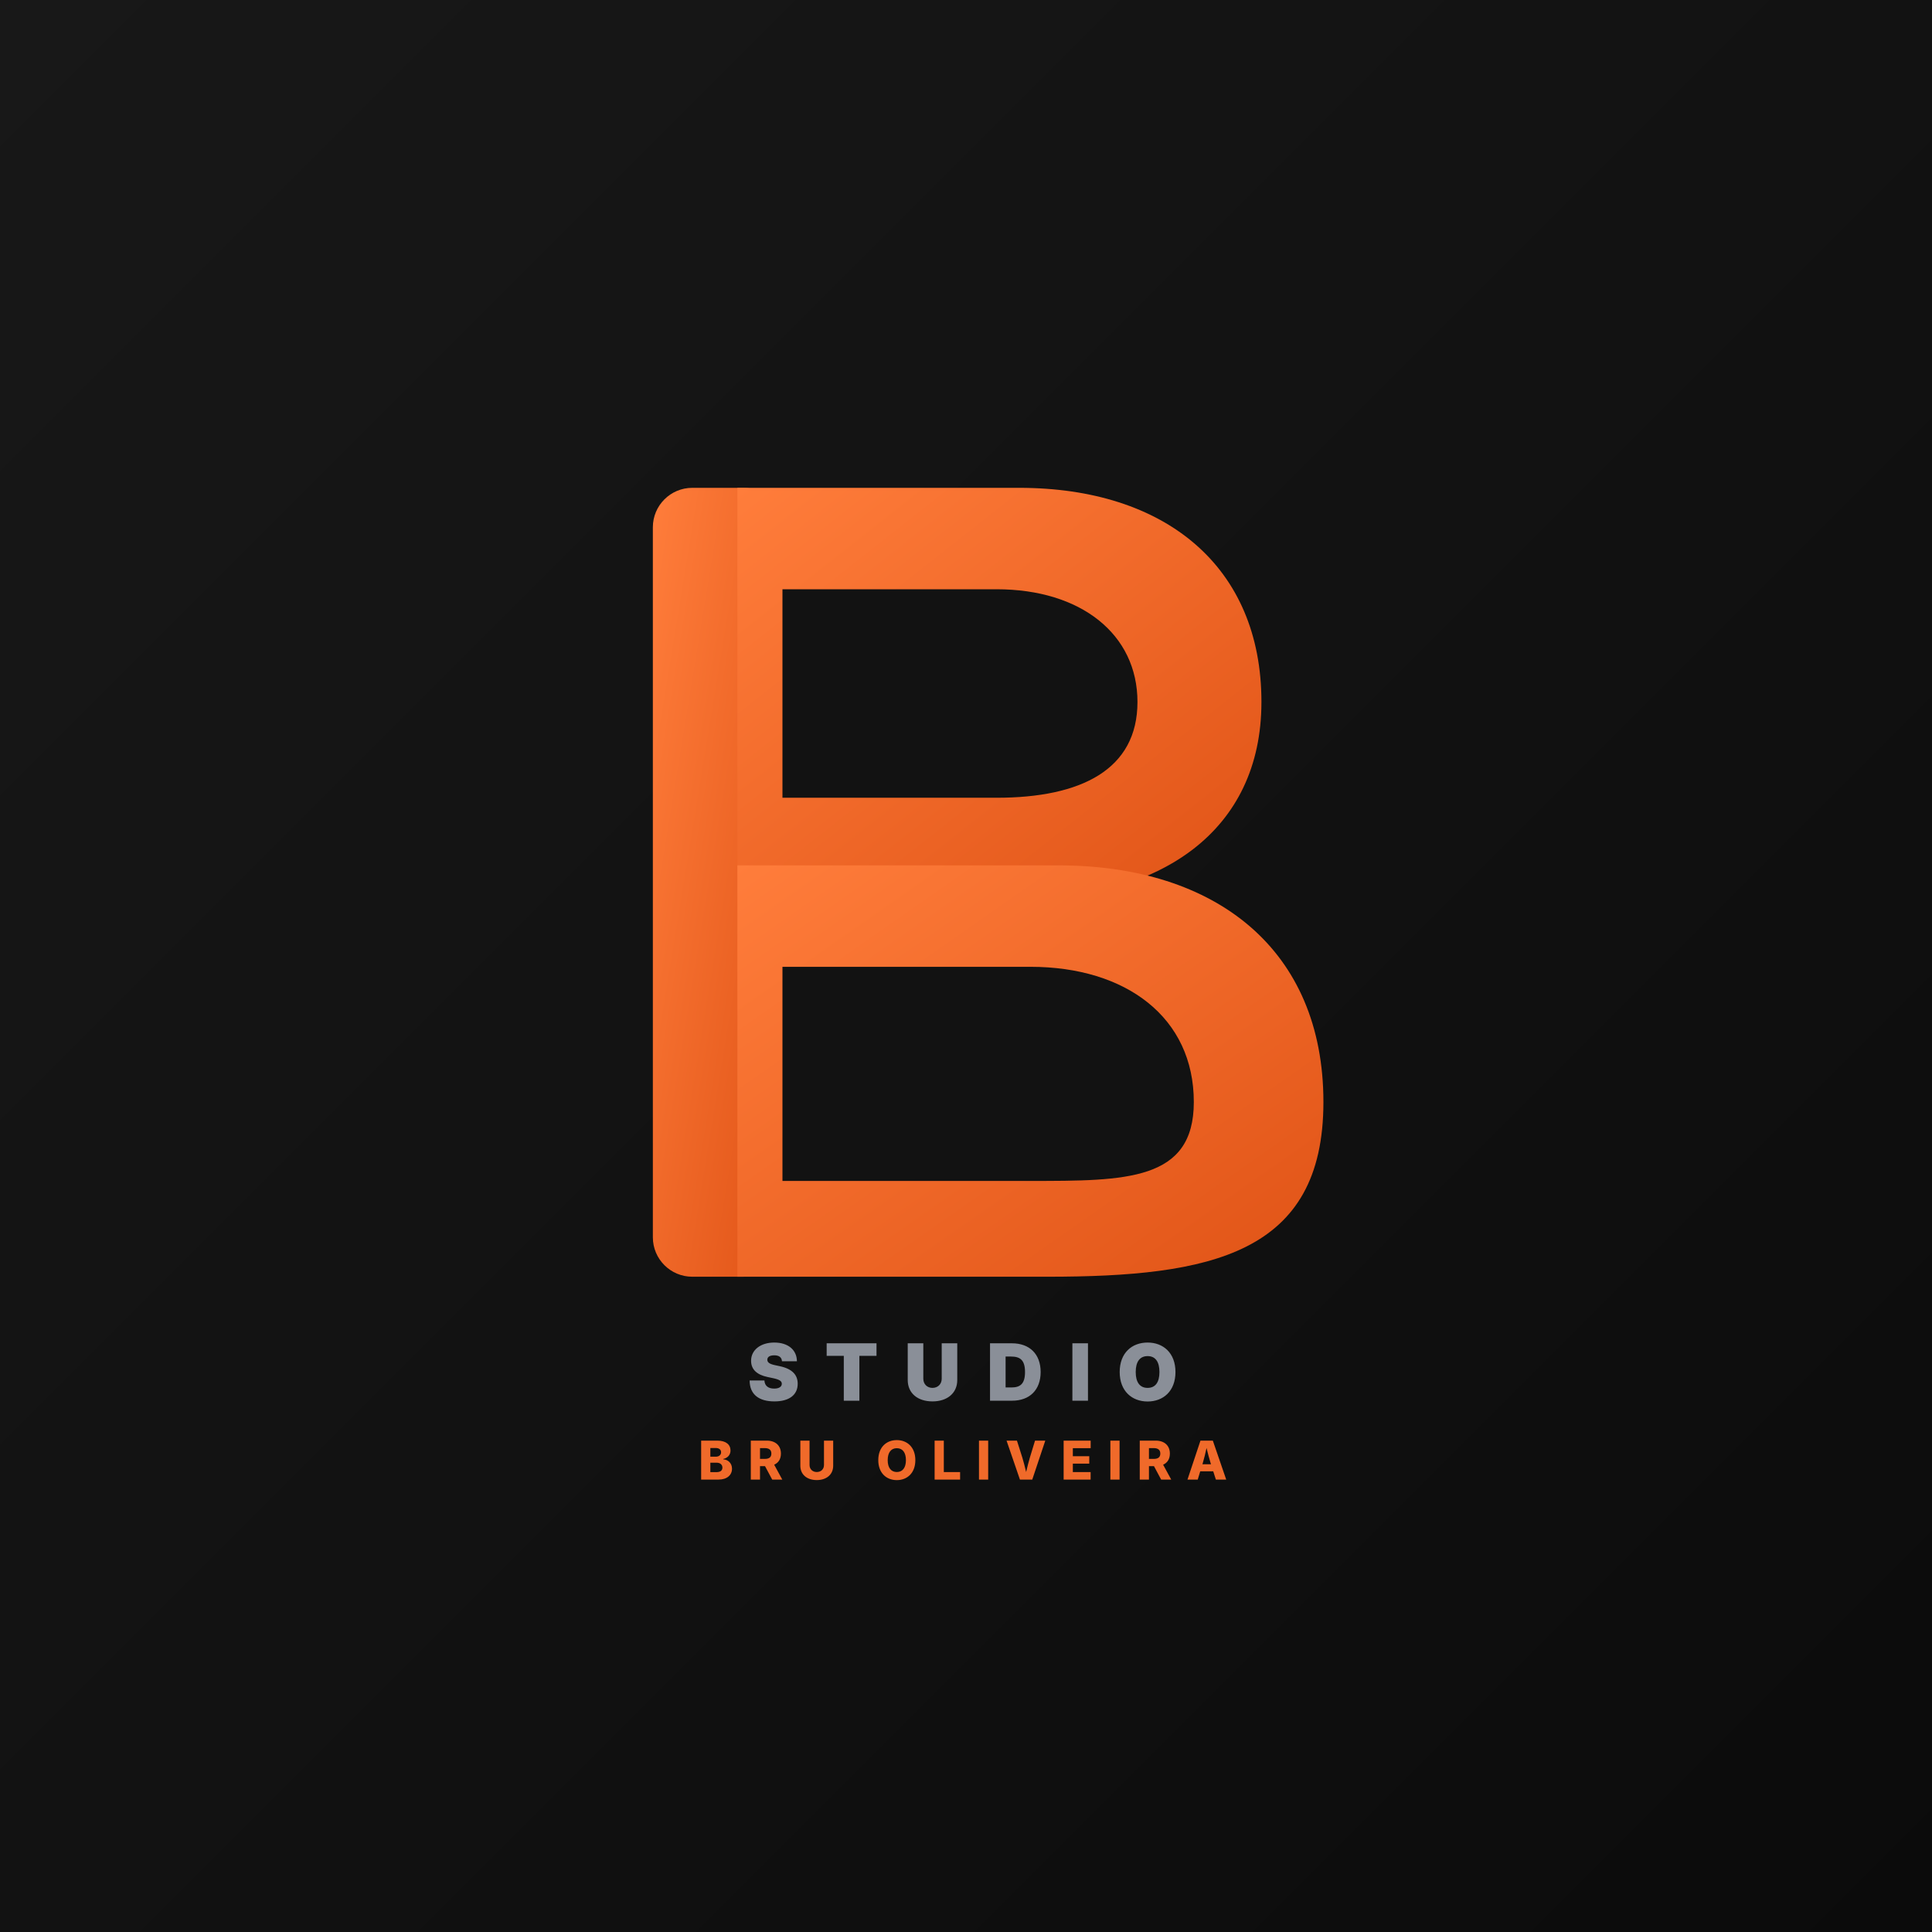
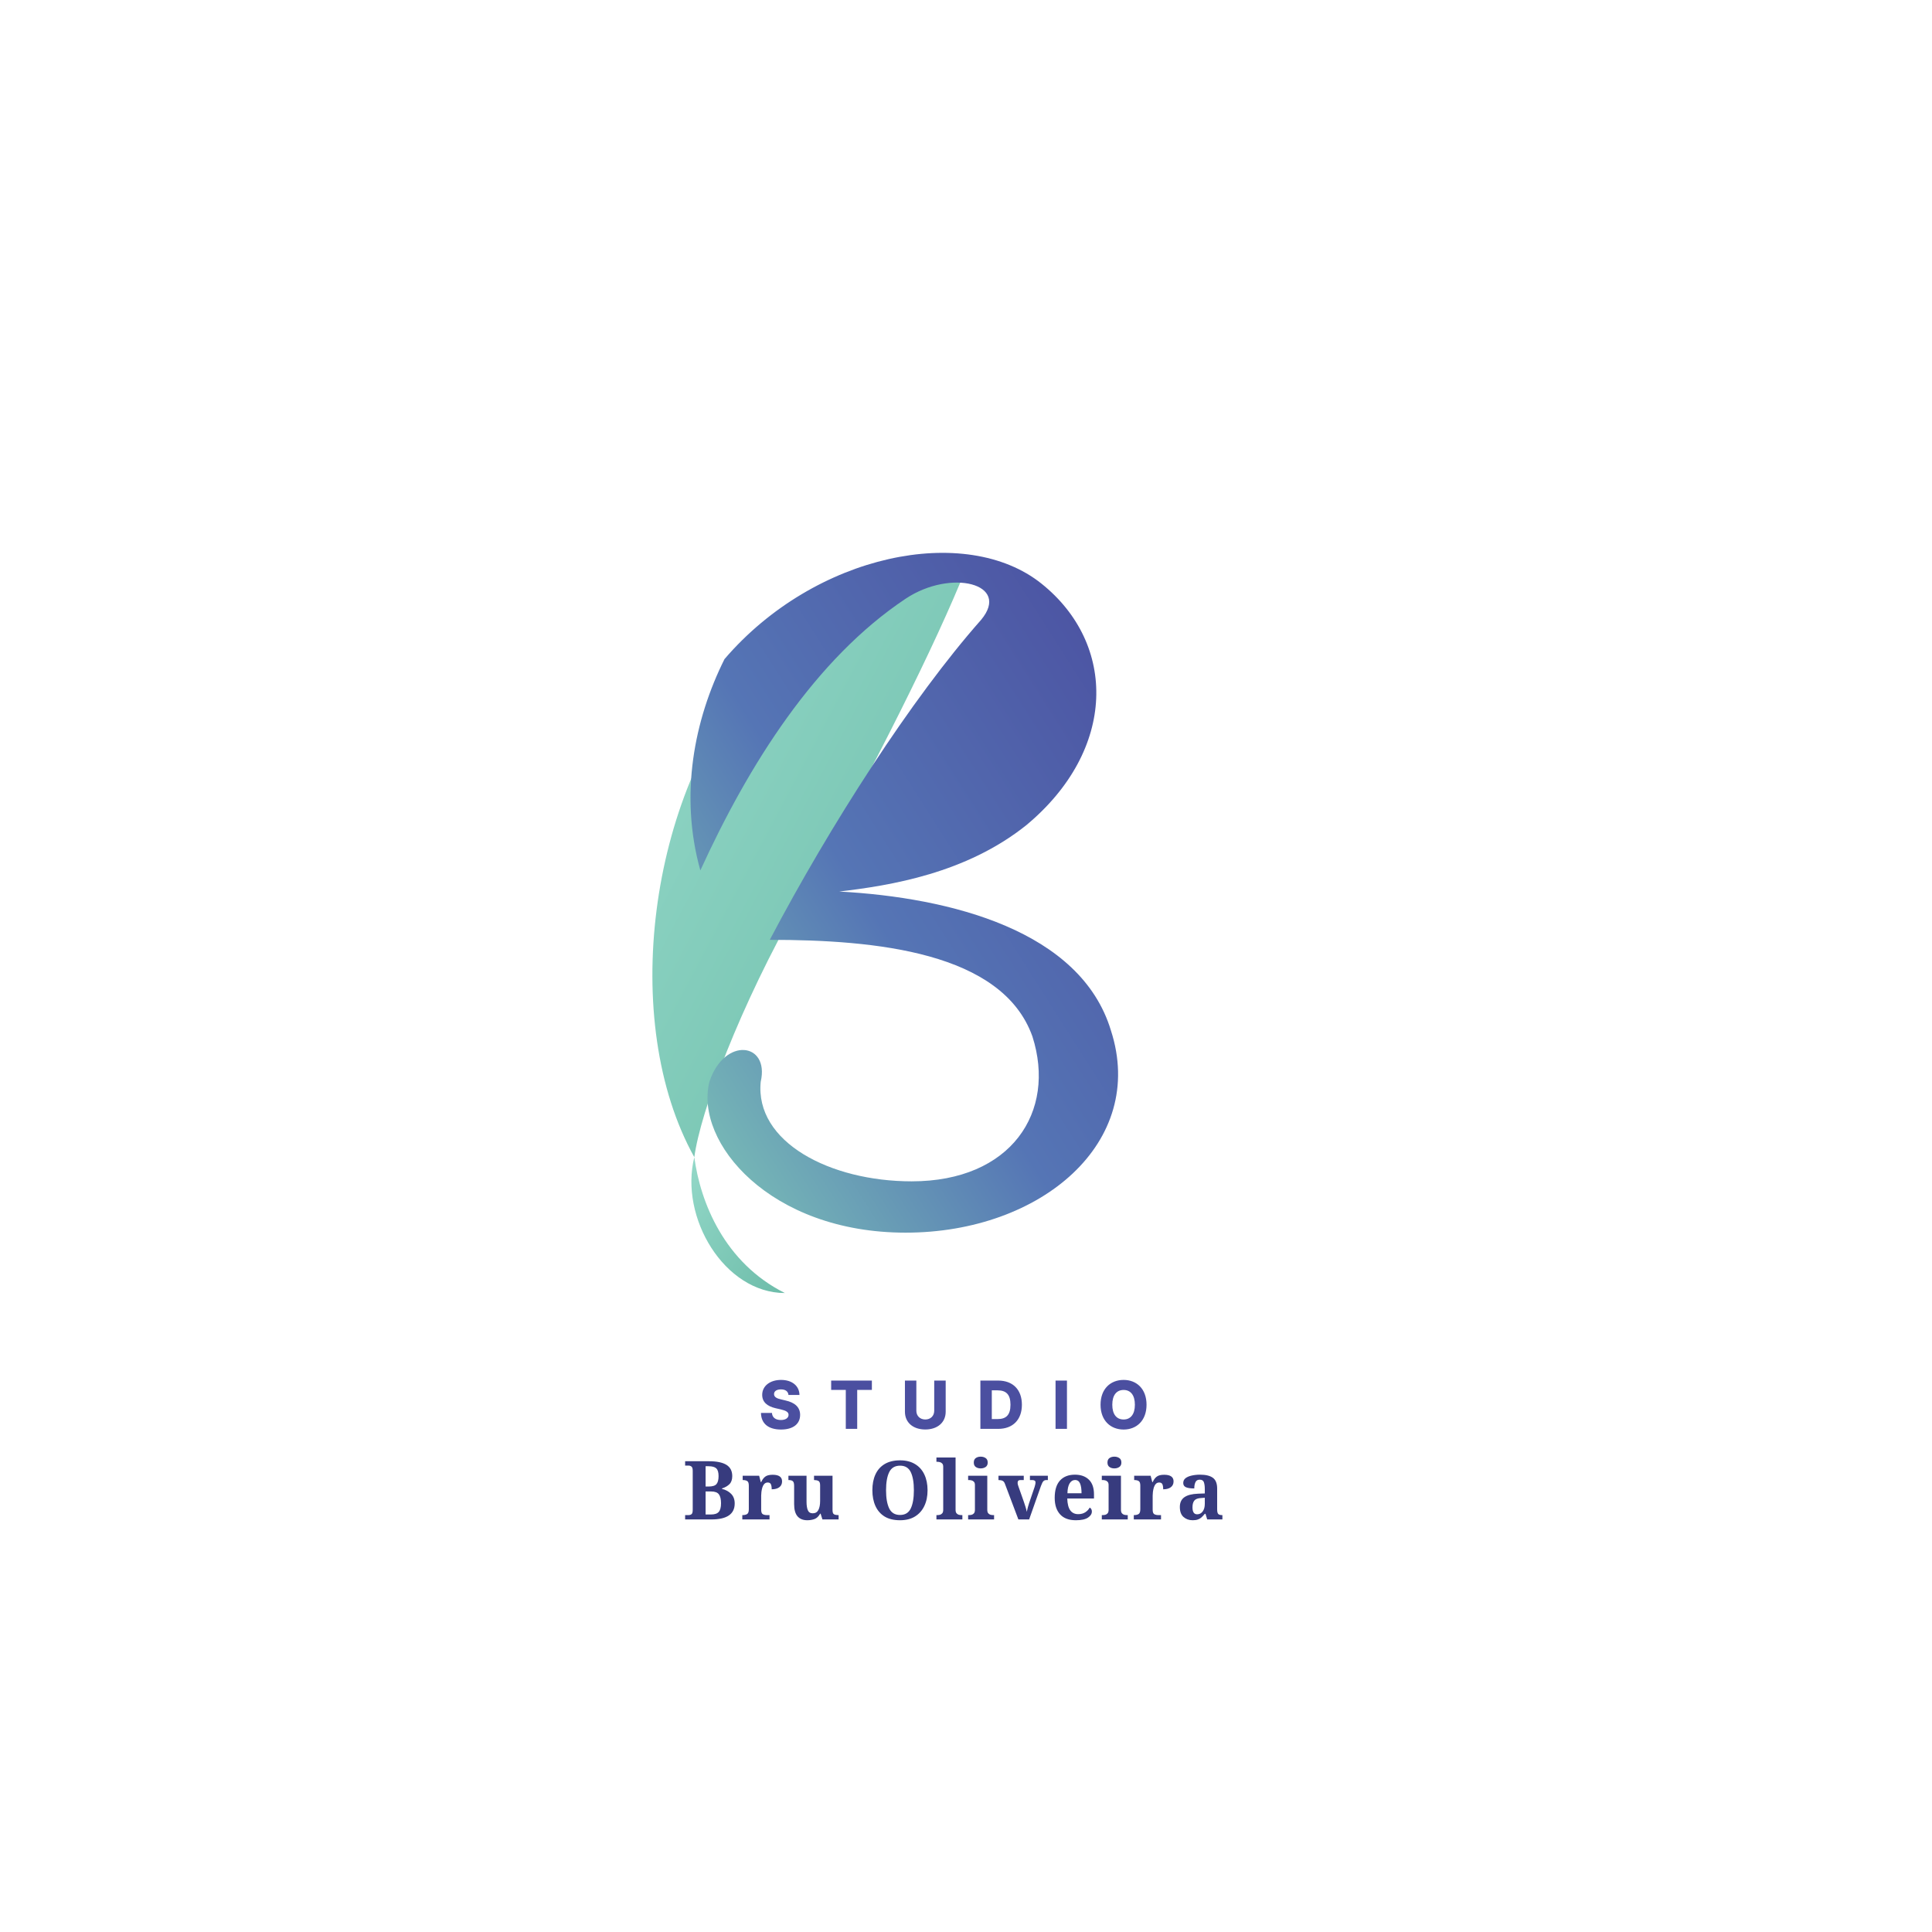
<svg xmlns="http://www.w3.org/2000/svg" viewBox="0 0 192 192" width="192" height="192">
  <defs>
-     <linearGradient id="bgMask192" x1="0%" y1="0%" x2="100%" y2="100%">
-       <stop offset="0%" stop-color="#181818" />
-       <stop offset="50%" stop-color="#121212" />
-       <stop offset="100%" stop-color="#0B0B0B" />
+     <linearGradient id="brandGradientMask192" x1="100%" y1="0%" x2="0%" y2="100%">
+       <stop offset="0%" stop-color="#4B4FA0" />
+       <stop offset="55%" stop-color="#5575B5" />
+       <stop offset="100%" stop-color="#7EC8B6" />
    </linearGradient>
-     <linearGradient id="brandMask192" x1="0%" y1="0%" x2="100%" y2="100%">
-       <stop offset="0%" stop-color="#FF7D3B" />
-       <stop offset="100%" stop-color="#E05316" />
+     <linearGradient id="tealGradMask192" x1="0%" y1="0%" x2="100%" y2="100%">
+       <stop offset="0%" stop-color="#93D8C8" />
+       <stop offset="100%" stop-color="#6DBCA9" />
    </linearGradient>
  </defs>
-   <rect width="192" height="192" fill="url(#bgMask192)" />
-   <g transform="translate(24, 16) scale(0.28)">
-     <rect x="146" y="116" width="46" height="280" rx="14" fill="url(#brandMask192)" />
-     <path d="M 176 116 H 276 C 328 116, 362 144, 362 192 C 362 238, 326 262, 276 262 H 176 Z" fill="url(#brandMask192)" />
-     <path d="M 192 152 H 268 C 298 152, 318 168, 318 192 C 318 216, 298 226, 268 226 H 192 Z" fill="#121212" />
-     <path d="M 176 250 H 290 C 346 250, 384 280, 384 334 C 384 388, 344 396, 286 396 H 176 Z" fill="url(#brandMask192)" />
-     <path d="M 192 286 H 280 C 314 286, 338 304, 338 334 C 338 362, 314 362, 280 362 H 192 Z" fill="#121212" />
-     <text x="256" y="440" text-anchor="middle" font-family="system-ui, -apple-system, sans-serif" font-size="28" font-weight="900" letter-spacing="9" fill="#8A8F98">STUDIO</text>
-     <text x="256" y="468" text-anchor="middle" font-family="system-ui, -apple-system, sans-serif" font-size="19" font-weight="800" letter-spacing="5" fill="#F06A2A">BRU OLIVEIRA</text>
+   <rect width="192" height="192" fill="#FFFFFF" />
+   <g transform="translate(18, 16) scale(0.30)">
+     <path d="M 170 330 C 145 285, 155 210, 190 170 C 215 140, 248 130, 260 135 C 250 160, 230 200, 205 245 C 185 280, 172 315, 170 330 Z" fill="url(#tealGradMask192)" />
+     <path d="M 180 165 C 210 130, 260 120, 285 140 C 310 160, 310 195, 280 220 C 260 236, 235 240, 218 242 C 255 244, 298 255, 308 288 C 320 325, 285 355, 240 355 C 195 355, 170 325, 175 305 C 180 290, 195 292, 192 305 C 190 325, 215 338, 242 338 C 275 338, 290 315, 282 290 C 272 262, 230 258, 195 258 C 215 220, 242 178, 265 152 C 275 140, 255 135, 240 145 C 210 165, 188 200, 172 235 C 165 210, 170 185, 180 165 Z" fill="url(#brandGradientMask192)" />
+     <path d="M 170 330 C 165 350, 180 375, 200 375 C 180 365, 172 345, 170 330 Z" fill="url(#tealGradMask192)" />
+     <text x="256" y="420" text-anchor="middle" font-family="system-ui, -apple-system, sans-serif" font-size="22" font-weight="800" letter-spacing="9" fill="#4B4FA0">STUDIO</text>
+     <text x="256" y="450" text-anchor="middle" font-family="Georgia, serif" font-size="27" font-weight="700" letter-spacing="1" fill="#373B7E">Bru Oliveira</text>
  </g>
</svg>
